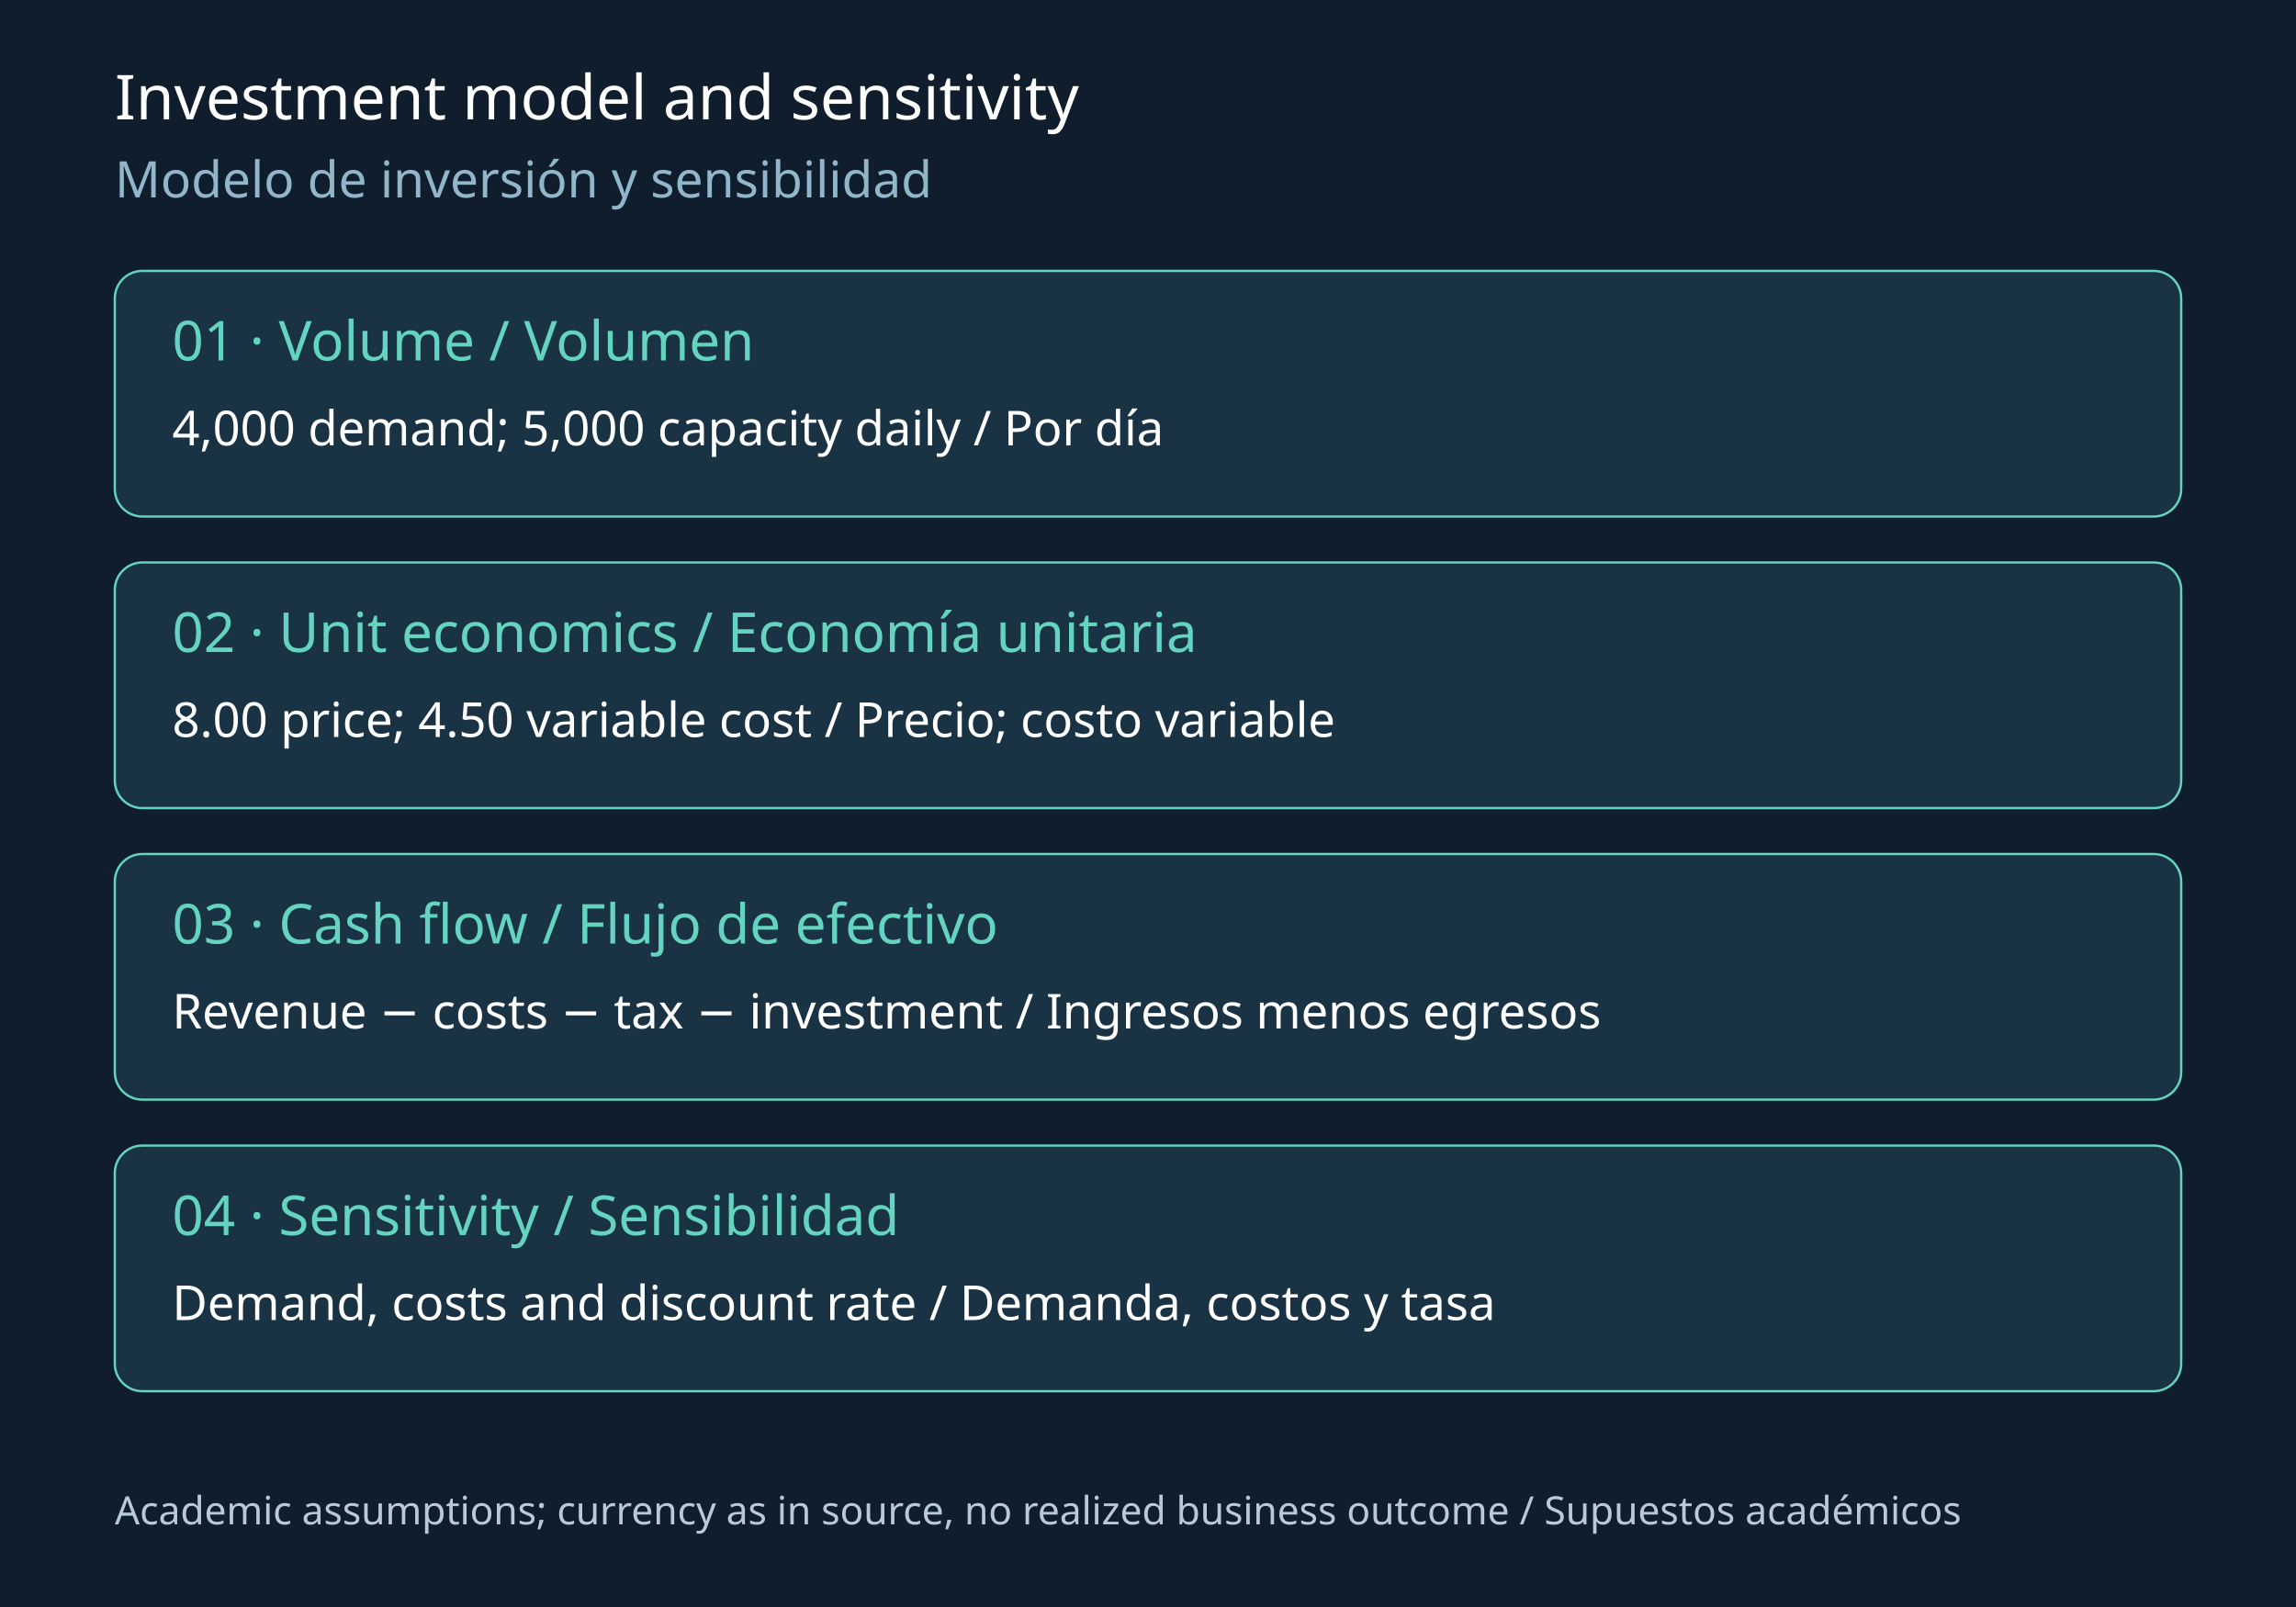
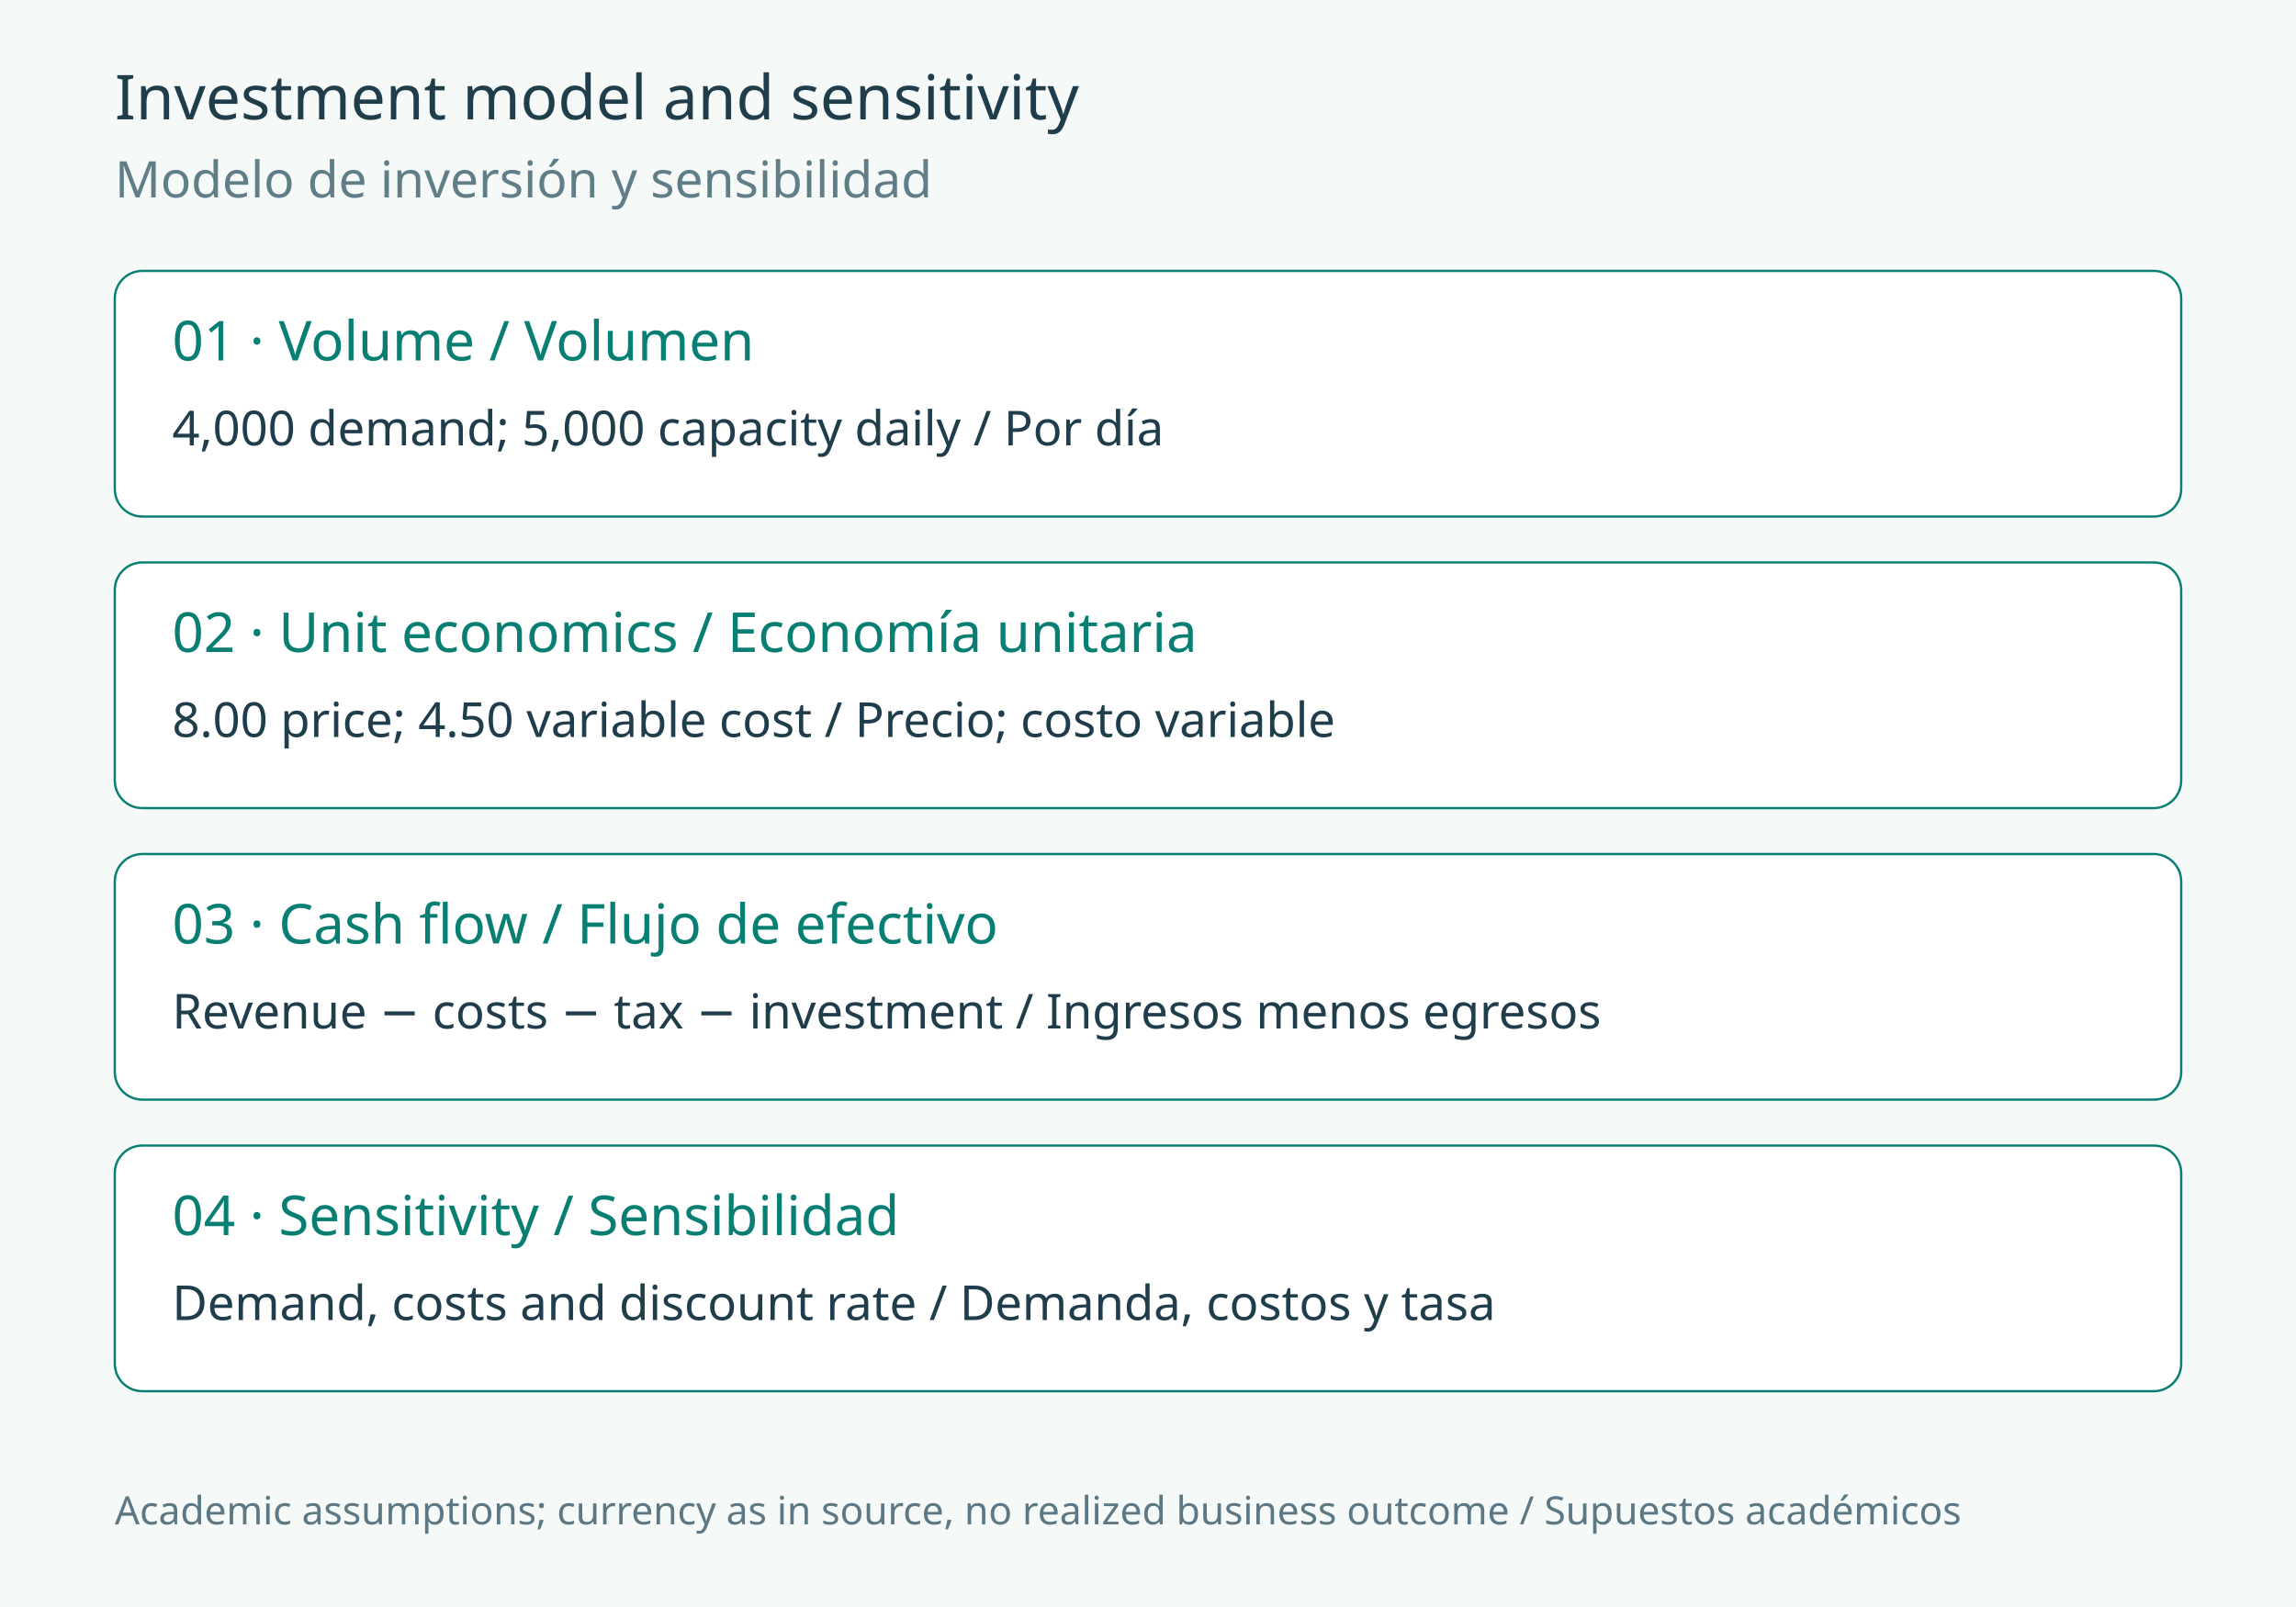
<svg xmlns="http://www.w3.org/2000/svg" width="1000" height="700" viewBox="0 0 1000 700" role="img">
-   <rect width="1000" height="700" fill="#0f1d2c" />
-   <text x="50" y="52" fill="#ffffff" font-size="27" font-family="sans-serif">Investment model and sensitivity</text>
-   <text x="50" y="86" fill="#91b6c9" font-size="22" font-family="sans-serif">Modelo de inversión y sensibilidad</text>
-   <rect x="50" y="118" width="900" height="107" rx="12" fill="#193345" stroke="#64d4c0" />
-   <text x="75" y="157" fill="#64d4c0" font-size="24" font-family="sans-serif">01 · Volume / Volumen</text>
-   <text x="75" y="194" fill="#ffffff" font-size="21" font-family="sans-serif">4,000 demand; 5,000 capacity daily / Por día</text>
-   <rect x="50" y="245" width="900" height="107" rx="12" fill="#193345" stroke="#64d4c0" />
-   <text x="75" y="284" fill="#64d4c0" font-size="24" font-family="sans-serif">02 · Unit economics / Economía unitaria</text>
-   <text x="75" y="321" fill="#ffffff" font-size="21" font-family="sans-serif">8.00 price; 4.50 variable cost / Precio; costo variable</text>
-   <rect x="50" y="372" width="900" height="107" rx="12" fill="#193345" stroke="#64d4c0" />
-   <text x="75" y="411" fill="#64d4c0" font-size="24" font-family="sans-serif">03 · Cash flow / Flujo de efectivo</text>
-   <text x="75" y="448" fill="#ffffff" font-size="21" font-family="sans-serif">Revenue − costs − tax − investment / Ingresos menos egresos</text>
-   <rect x="50" y="499" width="900" height="107" rx="12" fill="#193345" stroke="#64d4c0" />
-   <text x="75" y="538" fill="#64d4c0" font-size="24" font-family="sans-serif">04 · Sensitivity / Sensibilidad</text>
-   <text x="75" y="575" fill="#ffffff" font-size="21" font-family="sans-serif">Demand, costs and discount rate / Demanda, costos y tasa</text>
-   <text x="50" y="664" fill="#b8cad7" font-size="17" font-family="sans-serif">Academic assumptions; currency as in source, no realized business outcome / Supuestos académicos</text>
+   <rect width="1000" height="700" fill="#f5faf9" />
+   <text x="50" y="52" fill="#203d4b" font-size="27" font-family="sans-serif">Investment model and sensitivity</text>
+   <text x="50" y="86" fill="#607d88" font-size="22" font-family="sans-serif">Modelo de inversión y sensibilidad</text>
+   <rect x="50" y="118" width="900" height="107" rx="12" fill="#ffffff" stroke="#087f72" />
+   <text x="75" y="157" fill="#087f72" font-size="24" font-family="sans-serif">01 · Volume / Volumen</text>
+   <text x="75" y="194" fill="#203d4b" font-size="21" font-family="sans-serif">4,000 demand; 5,000 capacity daily / Por día</text>
+   <rect x="50" y="245" width="900" height="107" rx="12" fill="#ffffff" stroke="#087f72" />
+   <text x="75" y="284" fill="#087f72" font-size="24" font-family="sans-serif">02 · Unit economics / Economía unitaria</text>
+   <text x="75" y="321" fill="#203d4b" font-size="21" font-family="sans-serif">8.00 price; 4.50 variable cost / Precio; costo variable</text>
+   <rect x="50" y="372" width="900" height="107" rx="12" fill="#ffffff" stroke="#087f72" />
+   <text x="75" y="411" fill="#087f72" font-size="24" font-family="sans-serif">03 · Cash flow / Flujo de efectivo</text>
+   <text x="75" y="448" fill="#203d4b" font-size="21" font-family="sans-serif">Revenue − costs − tax − investment / Ingresos menos egresos</text>
+   <rect x="50" y="499" width="900" height="107" rx="12" fill="#ffffff" stroke="#087f72" />
+   <text x="75" y="538" fill="#087f72" font-size="24" font-family="sans-serif">04 · Sensitivity / Sensibilidad</text>
+   <text x="75" y="575" fill="#203d4b" font-size="21" font-family="sans-serif">Demand, costs and discount rate / Demanda, costos y tasa</text>
+   <text x="50" y="664" fill="#5c7884" font-size="17" font-family="sans-serif">Academic assumptions; currency as in source, no realized business outcome / Supuestos académicos</text>
</svg>
